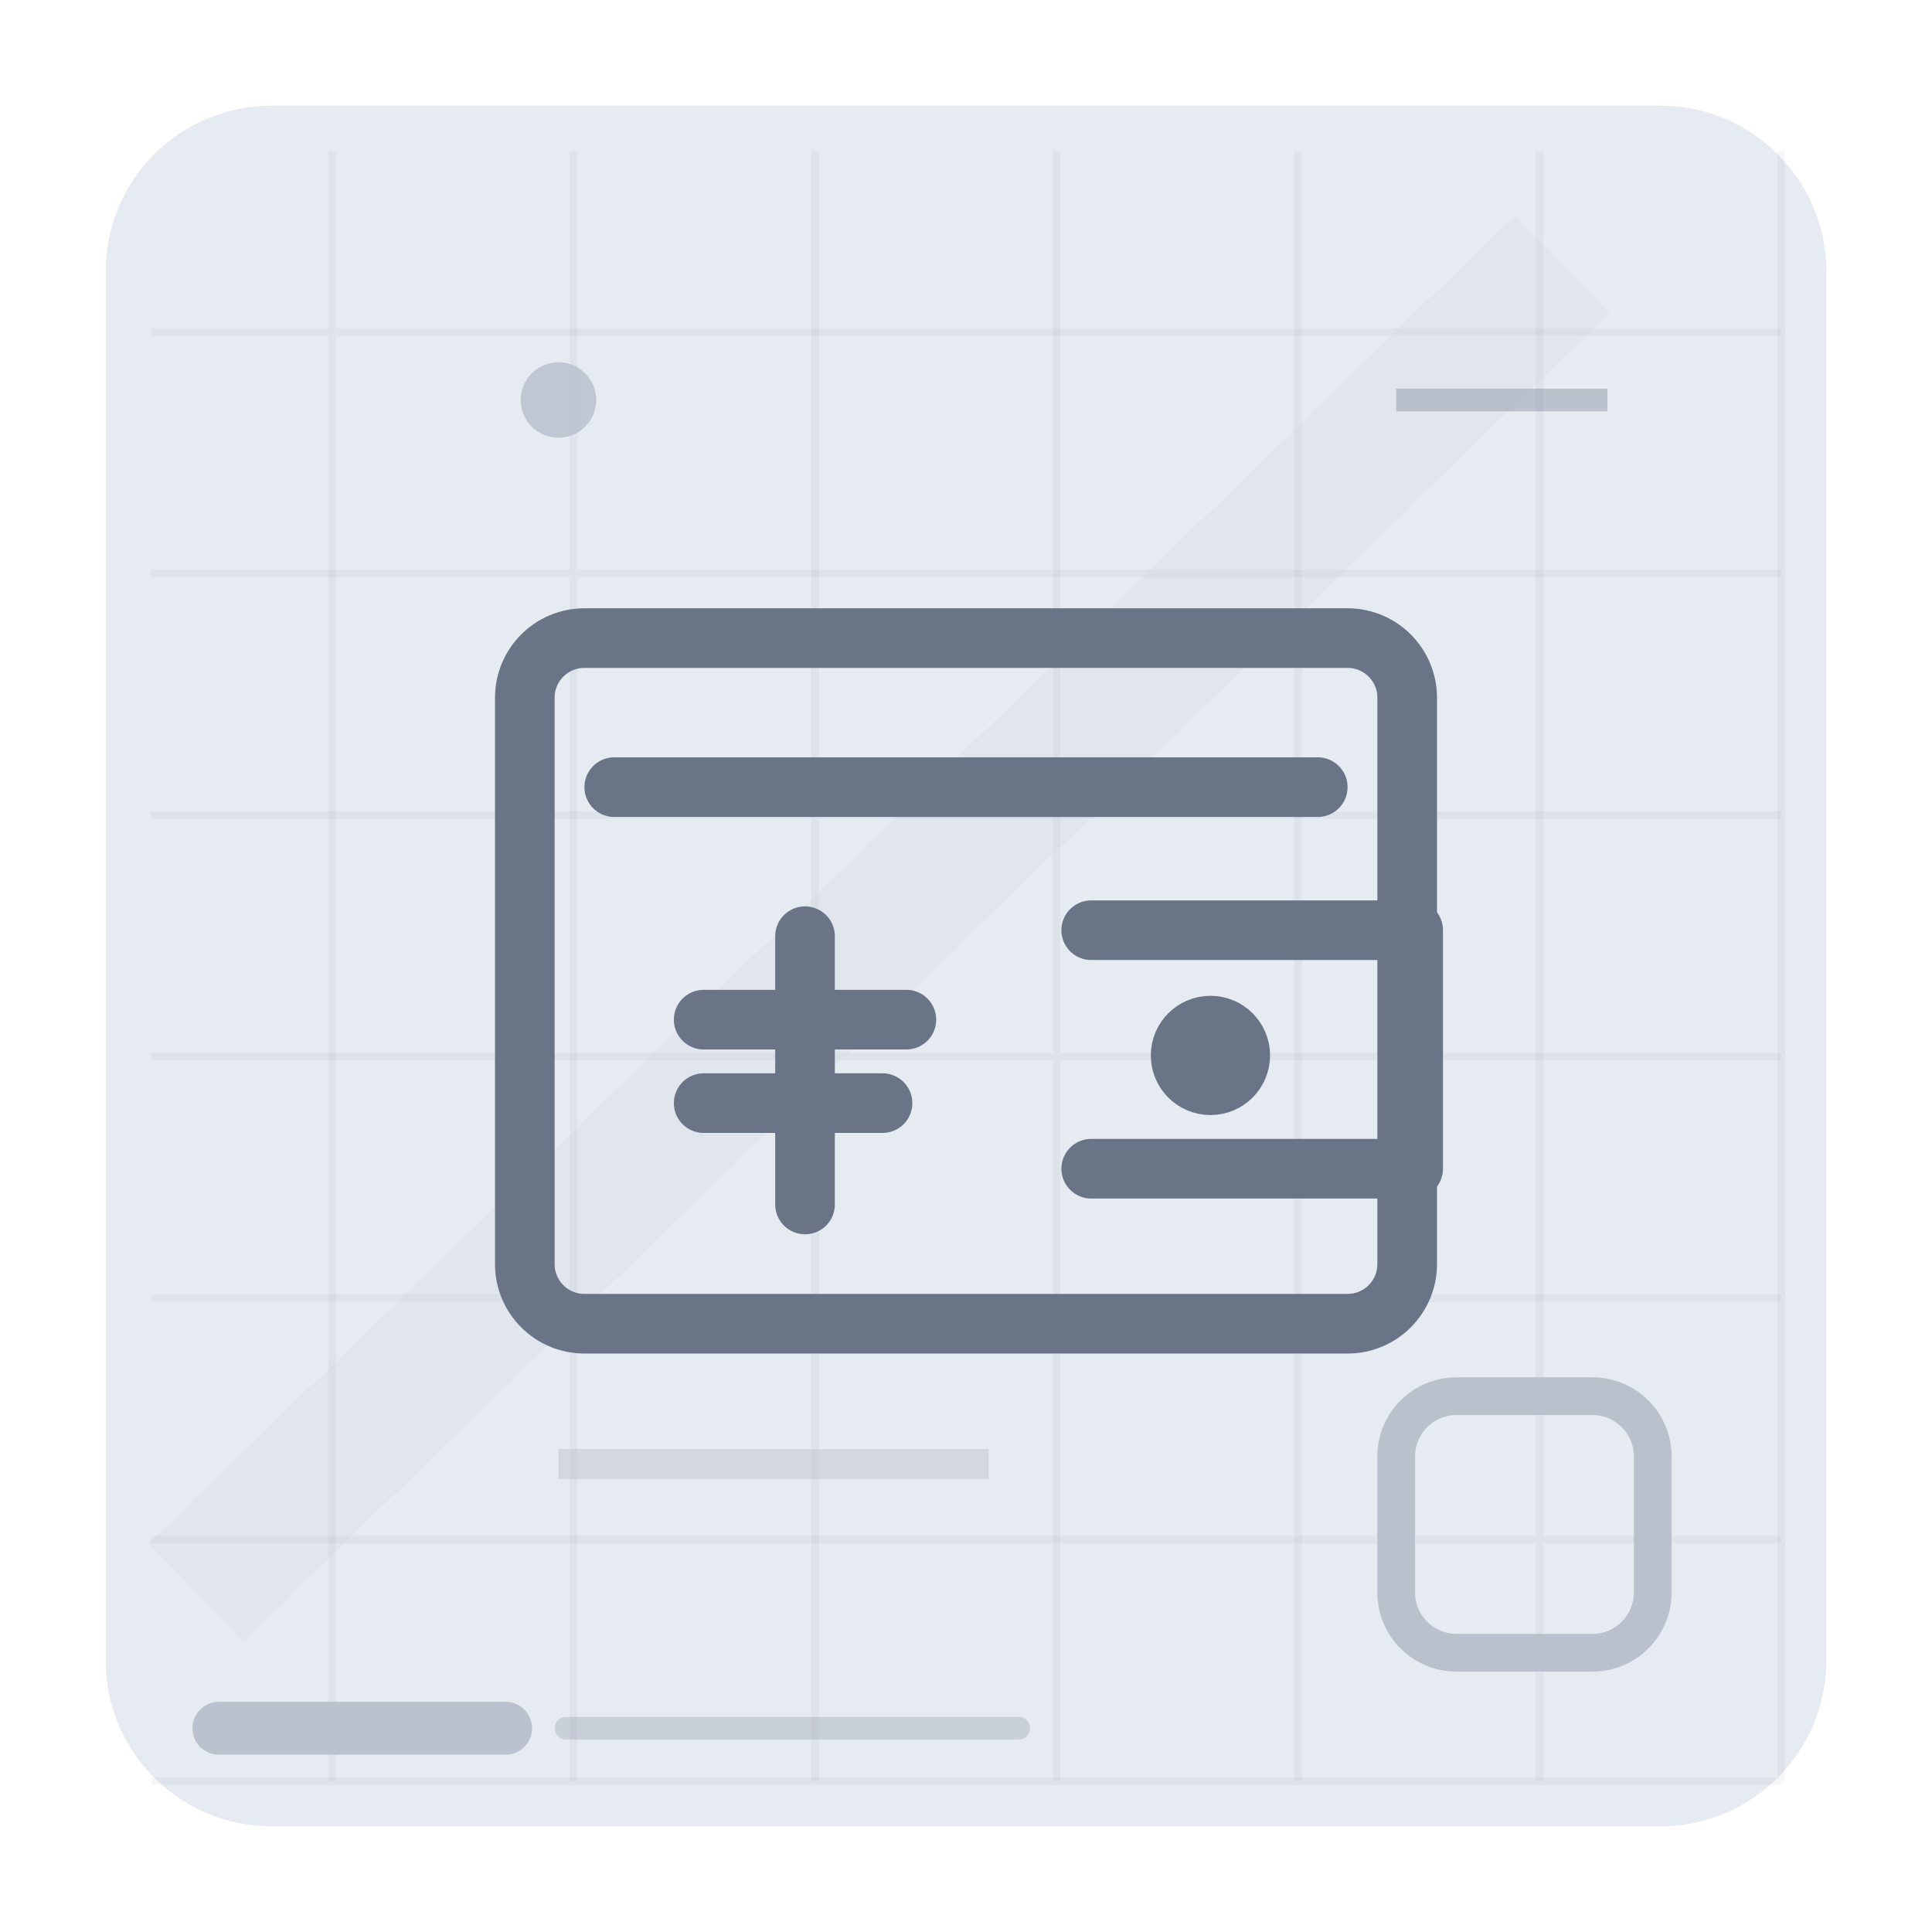
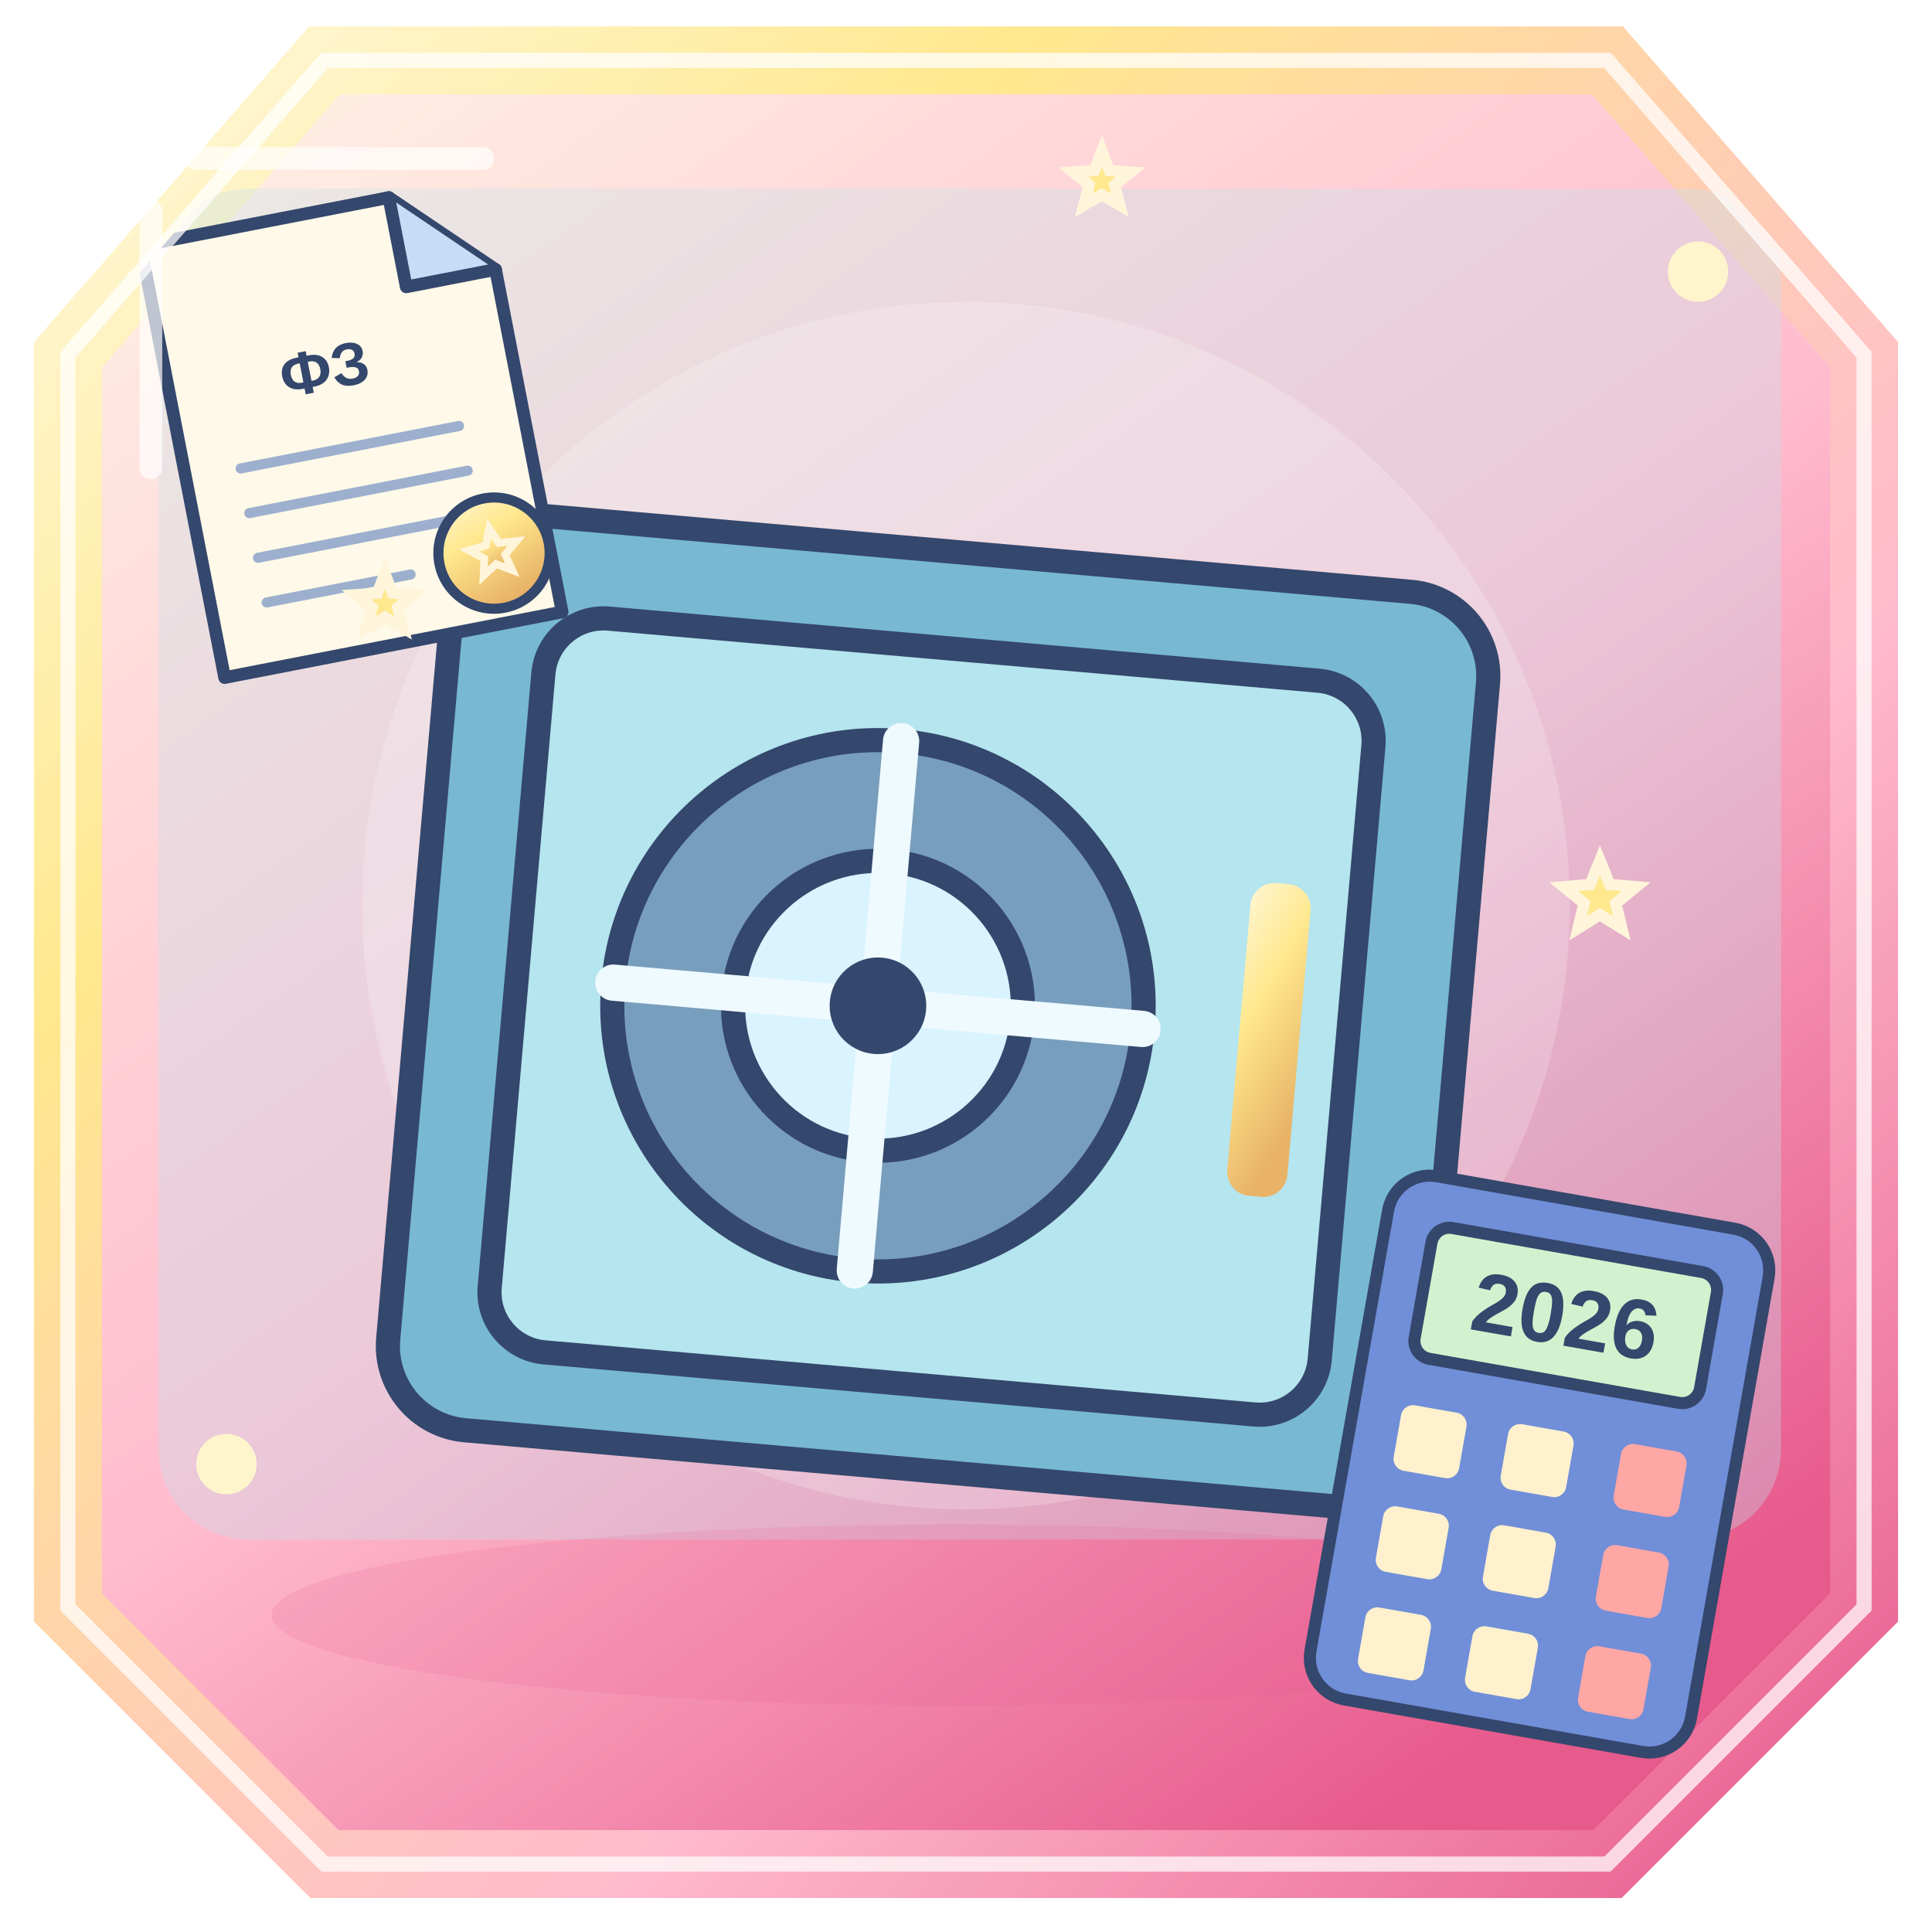
- <svg xmlns="http://www.w3.org/2000/svg" width="256" height="256" viewBox="0 0 256 256">
-   <rect x="14" y="14" width="228" height="228" rx="22" fill="#E6EAF1" />
-   <path d="M44 20v216M20 44h216" stroke="#677286" stroke-width="1" opacity=".07" />
-   <path d="M76 20v216M20 76h216" stroke="#677286" stroke-width="1" opacity=".07" />
-   <path d="M108 20v216M20 108h216" stroke="#677286" stroke-width="1" opacity=".07" />
-   <path d="M140 20v216M20 140h216" stroke="#677286" stroke-width="1" opacity=".07" />
-   <path d="M172 20v216M20 172h216" stroke="#677286" stroke-width="1" opacity=".07" />
-   <path d="M204 20v216M20 204h216" stroke="#677286" stroke-width="1" opacity=".07" />
-   <path d="M236 20v216M20 236h216" stroke="#677286" stroke-width="1" opacity=".07" />
-   <path d="M26 211 207 35" stroke="#BAC1CD" stroke-width="18" opacity=".12" />
-   <circle cx="74" cy="53" r="5" fill="#BAC1CD" opacity=".85" />
-   <path d="M185 53h28" stroke="#677286" stroke-width="3" opacity=".34" />
-   <path d="M74 194h57" stroke="#BAC1CD" stroke-width="4" opacity=".45" />
-   <g transform="translate(26.88 26.88) scale(0.790) rotate(0 128 128)" fill="none" stroke="#697487" stroke-width="10" stroke-linecap="round" stroke-linejoin="round">
-     <rect x="54" y="73" width="148" height="115" rx="10" />
-     <path d="M69 98h118M101 123v45m-17-31h34m-34 14h30" />
-     <path d="M149 122h54v40h-54" />
-     <circle cx="169" cy="143" r="5" />
+ <svg xmlns="http://www.w3.org/2000/svg" width="512" height="512" viewBox="0 0 256 256">
+   <defs>
+     <linearGradient id="sky" x2=".7" y2="1">
+       <stop stop-color="#fff5e5" />
+       <stop offset=".58" stop-color="#ffbbce" />
+       <stop offset="1" stop-color="#e75a8c" />
+     </linearGradient>
+     <linearGradient id="gold" x2=".4" y2="1">
+       <stop stop-color="#fff6d2" />
+       <stop offset=".42" stop-color="#ffe88e" />
+       <stop offset="1" stop-color="#e8b367" />
+     </linearGradient>
+     <linearGradient id="rim" x2="1" y2="1">
+       <stop stop-color="#fff9df" />
+       <stop offset=".26" stop-color="#ffe88e" />
+       <stop offset=".66" stop-color="#ffbbce" />
+       <stop offset="1" stop-color="#e75a8c" />
+     </linearGradient>
+     <clipPath id="clip">
+       <path d="M43 8h170l34 39v166l-34 34H43L9 213V47Z" />
+     </clipPath>
+   </defs>
+   <path d="M43 8h170l34 39v166l-34 34H43L9 213V47Z" fill="url(#sky)" stroke="url(#rim)" stroke-width="9" />
+   <g clip-path="url(#clip)">
+     <rect x="21" y="25" width="215" height="179" rx="12" fill="#c5e3ee55" stroke="none" stroke-width="2" />
+     <circle cx="30" cy="36" r="4" fill="#fff5cc" stroke="none" stroke-width="2" />
+     <circle cx="225" cy="36" r="4" fill="#fff5cc" stroke="none" stroke-width="2" />
+     <circle cx="30" cy="194" r="4" fill="#fff5cc" stroke="none" stroke-width="2" />
+     <circle cx="225" cy="194" r="4" fill="#fff5cc" stroke="none" stroke-width="2" />
+     <circle cx="128" cy="120" r="80" fill="#ffffff33" stroke="none" stroke-width="2" />
+     <ellipse cx="126" cy="214" rx="90" ry="12" fill="#e75a8c" opacity=".15" />
+     <g transform="translate(45 46) rotate(5 80.0 80.0) scale(1.6)">
+       <rect x="7" y="17" width="86" height="76" rx="7" fill="#78b8d2" stroke="#34476c" stroke-width="2" />
+       <rect x="15" y="25" width="69" height="61" rx="5" fill="#b5e5ee" stroke="#34476c" stroke-width="2" />
+       <circle cx="45" cy="55" r="22" fill="#789ebd" stroke="#34476c" stroke-width="2" />
+       <circle cx="45" cy="55" r="12" fill="#d9f3ff" stroke="#34476c" stroke-width="2" />
+       <path d="M45 33v44M23 55h44" fill="none" stroke="#effaff" stroke-width="3" stroke-linecap="round" stroke-linejoin="round" />
+       <circle cx="45" cy="55" r="4" fill="#34476c" stroke="none" stroke-width="2" />
+       <rect x="75" y="42" width="5" height="26" rx="2" fill="url(#gold)" stroke="none" stroke-width="2" />
+     </g>
+     <g transform="translate(13 23) rotate(-11 33.5 33.5) scale(0.67)">
+       <path d="M16 7h50l18 18v69H16Z" fill="#fff9e9" stroke="#34476c" stroke-width="2.5" stroke-linecap="round" stroke-linejoin="round" />
+       <path d="M66 7v18h18" fill="#c6ddf8" stroke="#34476c" stroke-width="2.5" stroke-linecap="round" stroke-linejoin="round" />
+       <text x="47" y="42" text-anchor="middle" font-family="Arial,sans-serif" font-weight="800" font-size="12" fill="#34476c">ФЗ</text>
+       <path d="M27 54h44" fill="none" stroke="#9cb0ce" stroke-width="2" stroke-linecap="round" stroke-linejoin="round" />
+       <path d="M27 63h44" fill="none" stroke="#9cb0ce" stroke-width="2" stroke-linecap="round" stroke-linejoin="round" />
+       <path d="M27 72h44" fill="none" stroke="#9cb0ce" stroke-width="2" stroke-linecap="round" stroke-linejoin="round" />
+       <path d="M27 81h29" fill="none" stroke="#9cb0ce" stroke-width="2" stroke-linecap="round" stroke-linejoin="round" />
+       <circle cx="73" cy="80" r="11" fill="url(#gold)" stroke="#34476c" stroke-width="2" />
+       <polygon points="73.0,75.0 74.3,78.2 77.8,78.5 75.1,80.7 75.9,84.0 73.0,82.2 70.1,84.0 70.9,80.7 68.2,78.5 71.7,78.2" fill="url(#gold)" stroke="#fff5db" stroke-width="1.5" />
+     </g>
+     <g transform="translate(164 154) rotate(10 40.0 40.0) scale(0.8)">
+       <rect x="18" y="6" width="64" height="88" rx="7" fill="#718ed8" stroke="#34476c" stroke-width="2" />
+       <rect x="26" y="14" width="48" height="22" rx="3" fill="#d2f2cf" stroke="#34476c" stroke-width="2" />
+       <text x="50" y="30" text-anchor="middle" font-family="Arial,sans-serif" font-weight="800" font-size="14" fill="#34476c">2026</text>
+       <rect x="26" y="44" width="11" height="11" rx="2" fill="#fff1ce" stroke="none" stroke-width="2" />
+       <rect x="26" y="61" width="11" height="11" rx="2" fill="#fff1ce" stroke="none" stroke-width="2" />
+       <rect x="26" y="78" width="11" height="11" rx="2" fill="#fff1ce" stroke="none" stroke-width="2" />
+       <rect x="44" y="44" width="11" height="11" rx="2" fill="#fff1ce" stroke="none" stroke-width="2" />
+       <rect x="44" y="61" width="11" height="11" rx="2" fill="#fff1ce" stroke="none" stroke-width="2" />
+       <rect x="44" y="78" width="11" height="11" rx="2" fill="#fff1ce" stroke="none" stroke-width="2" />
+       <rect x="63" y="44" width="11" height="11" rx="2" fill="#ffa7a5" stroke="none" stroke-width="2" />
+       <rect x="63" y="61" width="11" height="11" rx="2" fill="#ffa7a5" stroke="none" stroke-width="2" />
+       <rect x="63" y="78" width="11" height="11" rx="2" fill="#ffa7a5" stroke="none" stroke-width="2" />
+     </g>
+     <polygon points="51.0,76.0 52.0,78.6 54.8,78.8 52.7,80.5 53.4,83.2 51.0,81.8 48.6,83.2 49.3,80.5 47.2,78.8 50.0,78.6" fill="#ffe88e" stroke="#fff5db" stroke-width="1.5" />
+     <polygon points="212.0,114.0 213.3,117.2 216.8,117.5 214.1,119.7 214.9,123.0 212.0,121.2 209.1,123.0 209.9,119.7 207.2,117.5 210.7,117.2" fill="#ffe88e" stroke="#fff5db" stroke-width="1.5" />
+     <polygon points="146.0,20.0 147.0,22.6 149.8,22.8 147.7,24.5 148.4,27.2 146.0,25.8 143.6,27.2 144.3,24.5 142.2,22.8 145.0,22.6" fill="#ffe88e" stroke="#fff5db" stroke-width="1.5" />
  </g>
-   <rect x="185" y="185" width="34" height="34" rx="8" fill="none" stroke="#BAC1CD" stroke-width="5" />
-   <path d="M29 229h38" stroke="#BBC2CD" stroke-width="7" stroke-linecap="round" />
-   <path d="M75 229h60" stroke="#677286" stroke-width="3" opacity=".22" stroke-linecap="round" />
+   <path d="M43 8h170l34 39v166l-34 34H43L9 213V47Z" fill="none" stroke="#ffffffbb" stroke-width="2" />
+   <path d="M26 21h38M20 28v34" fill="none" stroke="#ffffffb0" stroke-width="3" stroke-linecap="round" />
</svg>
